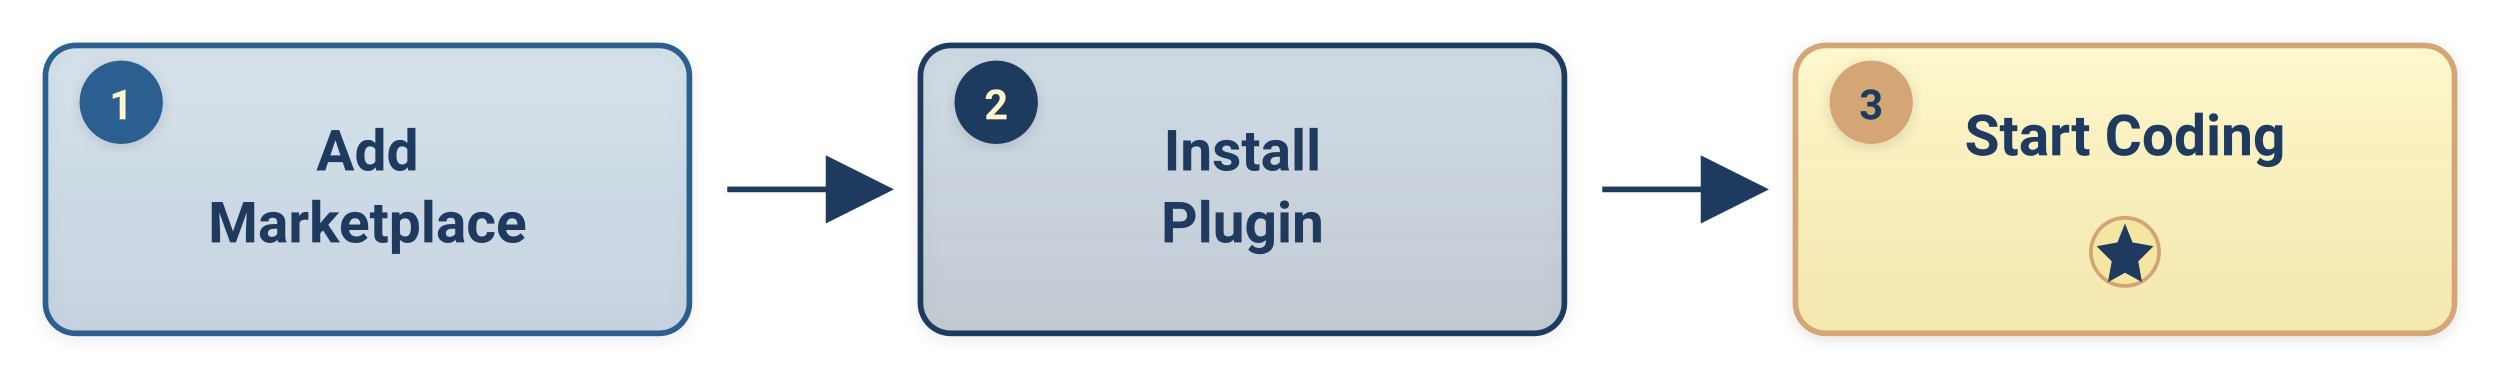
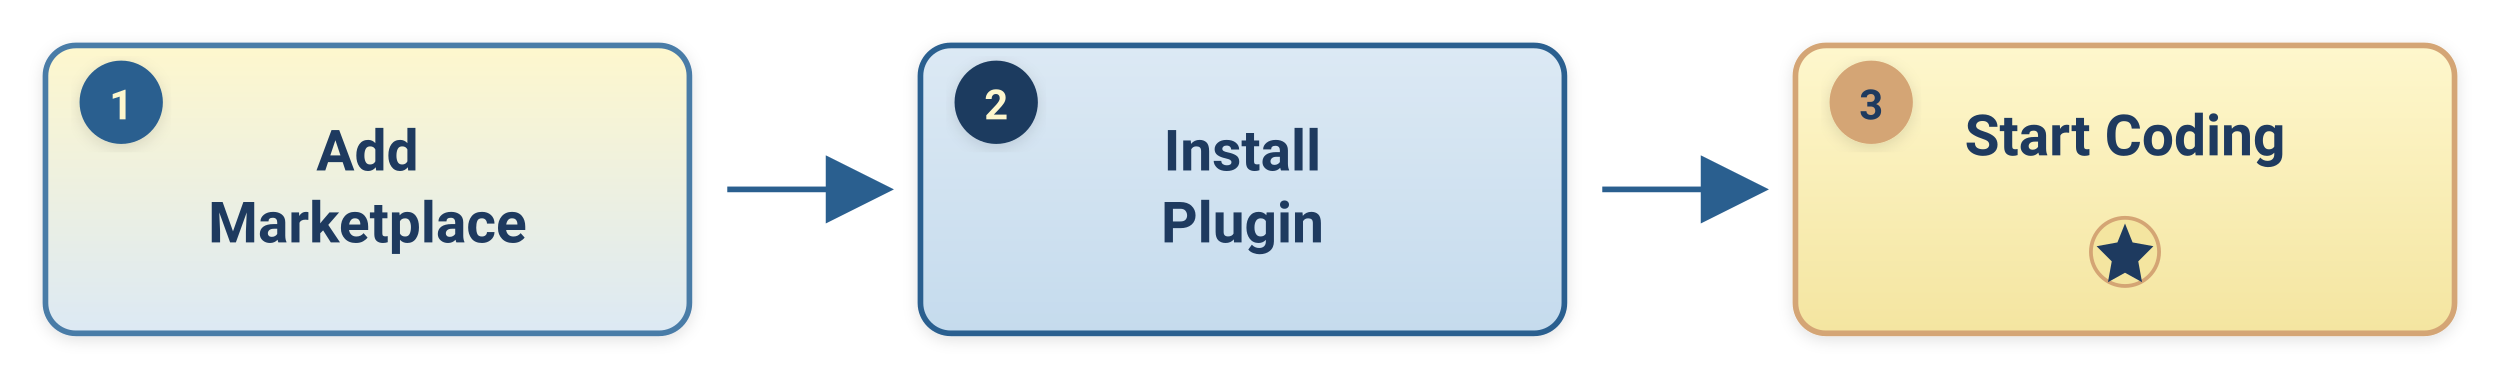
<svg xmlns="http://www.w3.org/2000/svg" viewBox="0 0 1320 200" width="1320" height="200">
  <defs>
    <marker id="arrow" markerWidth="12" markerHeight="12" refX="10" refY="6" orient="auto">
-       <polygon points="0 0, 12 6, 0 12" fill="#1e3a5f" />
+       <polygon points="0 0, 12 6, 0 12" fill="#2a5f8f" />
    </marker>
    <filter id="shadow-sm">
      <feDropShadow dx="0" dy="2" stdDeviation="4" flood-opacity="0.12" />
    </filter>
    <linearGradient id="step1-bg" x1="0%" y1="0%" x2="0%" y2="100%">
-       <stop offset="0%" style="stop-color:#4a7ba7;stop-opacity:0.2" />
-       <stop offset="100%" style="stop-color:#2a5f8f;stop-opacity:0.25" />
+       <stop offset="0%" style="stop-color:#fef7cd;stop-opacity:1" />
+       <stop offset="100%" style="stop-color:#dce9f4;stop-opacity:1" />
    </linearGradient>
    <linearGradient id="step2-bg" x1="0%" y1="0%" x2="0%" y2="100%">
-       <stop offset="0%" style="stop-color:#2a5f8f;stop-opacity:0.2" />
-       <stop offset="100%" style="stop-color:#1e3a5f;stop-opacity:0.25" />
+       <stop offset="0%" style="stop-color:#dce9f4;stop-opacity:1" />
+       <stop offset="100%" style="stop-color:#c5dbed;stop-opacity:1" />
    </linearGradient>
    <linearGradient id="step3-bg" x1="0%" y1="0%" x2="0%" y2="100%">
      <stop offset="0%" style="stop-color:#fef7cd;stop-opacity:1" />
-       <stop offset="100%" style="stop-color:#f4e5a0;stop-opacity:0.8" />
+       <stop offset="100%" style="stop-color:#f4e5a0;stop-opacity:1" />
    </linearGradient>
  </defs>
  <g id="main">
-     <rect x="24" y="24" width="340" height="152" rx="16" fill="url(#step1-bg)" stroke="#2a5f8f" stroke-width="3" filter="url(#shadow-sm)" />
+     <rect x="24" y="24" width="340" height="152" rx="16" fill="url(#step1-bg)" stroke="#4a7ba7" stroke-width="3" filter="url(#shadow-sm)" />
    <circle cx="64" cy="54" r="22" fill="#2a5f8f" filter="url(#shadow-sm)" />
    <text x="64" y="63" text-anchor="middle" font-size="22" font-weight="700" fill="#fef7cd" font-family="ui-sans-serif, system-ui, -apple-system, 'Segoe UI', Roboto, sans-serif">
      1
    </text>
    <text x="194" y="90" text-anchor="middle" font-size="30" font-weight="700" fill="#1e3a5f" font-family="ui-sans-serif, system-ui, -apple-system, 'Segoe UI', Roboto, sans-serif">
      Add
    </text>
    <text x="194" y="128" text-anchor="middle" font-size="30" font-weight="700" fill="#1e3a5f" font-family="ui-sans-serif, system-ui, -apple-system, 'Segoe UI', Roboto, sans-serif">
      Marketplace
    </text>
-     <path d="M 384 100 L 466 100" stroke="#1e3a5f" stroke-width="3" marker-end="url(#arrow)" fill="none" />
-     <rect x="486" y="24" width="340" height="152" rx="16" fill="url(#step2-bg)" stroke="#1e3a5f" stroke-width="3" filter="url(#shadow-sm)" />
+     <path d="M 384 100 L 466 100" stroke="#2a5f8f" stroke-width="3" marker-end="url(#arrow)" fill="none" />
+     <rect x="486" y="24" width="340" height="152" rx="16" fill="url(#step2-bg)" stroke="#2a5f8f" stroke-width="3" filter="url(#shadow-sm)" />
    <circle cx="526" cy="54" r="22" fill="#1e3a5f" filter="url(#shadow-sm)" />
    <text x="526" y="63" text-anchor="middle" font-size="22" font-weight="700" fill="#fef7cd" font-family="ui-sans-serif, system-ui, -apple-system, 'Segoe UI', Roboto, sans-serif">
      2
    </text>
    <text x="656" y="90" text-anchor="middle" font-size="30" font-weight="700" fill="#1e3a5f" font-family="ui-sans-serif, system-ui, -apple-system, 'Segoe UI', Roboto, sans-serif">
      Install
    </text>
    <text x="656" y="128" text-anchor="middle" font-size="30" font-weight="700" fill="#1e3a5f" font-family="ui-sans-serif, system-ui, -apple-system, 'Segoe UI', Roboto, sans-serif">
      Plugin
    </text>
-     <path d="M 846 100 L 928 100" stroke="#1e3a5f" stroke-width="3" marker-end="url(#arrow)" fill="none" />
+     <path d="M 846 100 L 928 100" stroke="#2a5f8f" stroke-width="3" marker-end="url(#arrow)" fill="none" />
    <rect x="948" y="24" width="348" height="152" rx="16" fill="url(#step3-bg)" stroke="#d4a574" stroke-width="3" filter="url(#shadow-sm)" />
    <circle cx="988" cy="54" r="22" fill="#d4a574" filter="url(#shadow-sm)" />
    <text x="988" y="63" text-anchor="middle" font-size="22" font-weight="700" fill="#1e3a5f" font-family="ui-sans-serif, system-ui, -apple-system, 'Segoe UI', Roboto, sans-serif">
      3
    </text>
    <text x="1122" y="82" text-anchor="middle" font-size="30" font-weight="700" fill="#1e3a5f" font-family="ui-sans-serif, system-ui, -apple-system, 'Segoe UI', Roboto, sans-serif">
      Start Coding
    </text>
    <circle cx="1122" cy="133" r="18" fill="#f4e5a0" stroke="#d4a574" stroke-width="2" />
    <path d="M 1122 118 L 1126 128 L 1137 130 L 1129 138 L 1131 149 L 1122 144 L 1113 149 L 1115 138 L 1107 130 L 1118 128 Z" fill="#1e3a5f" />
  </g>
</svg>
